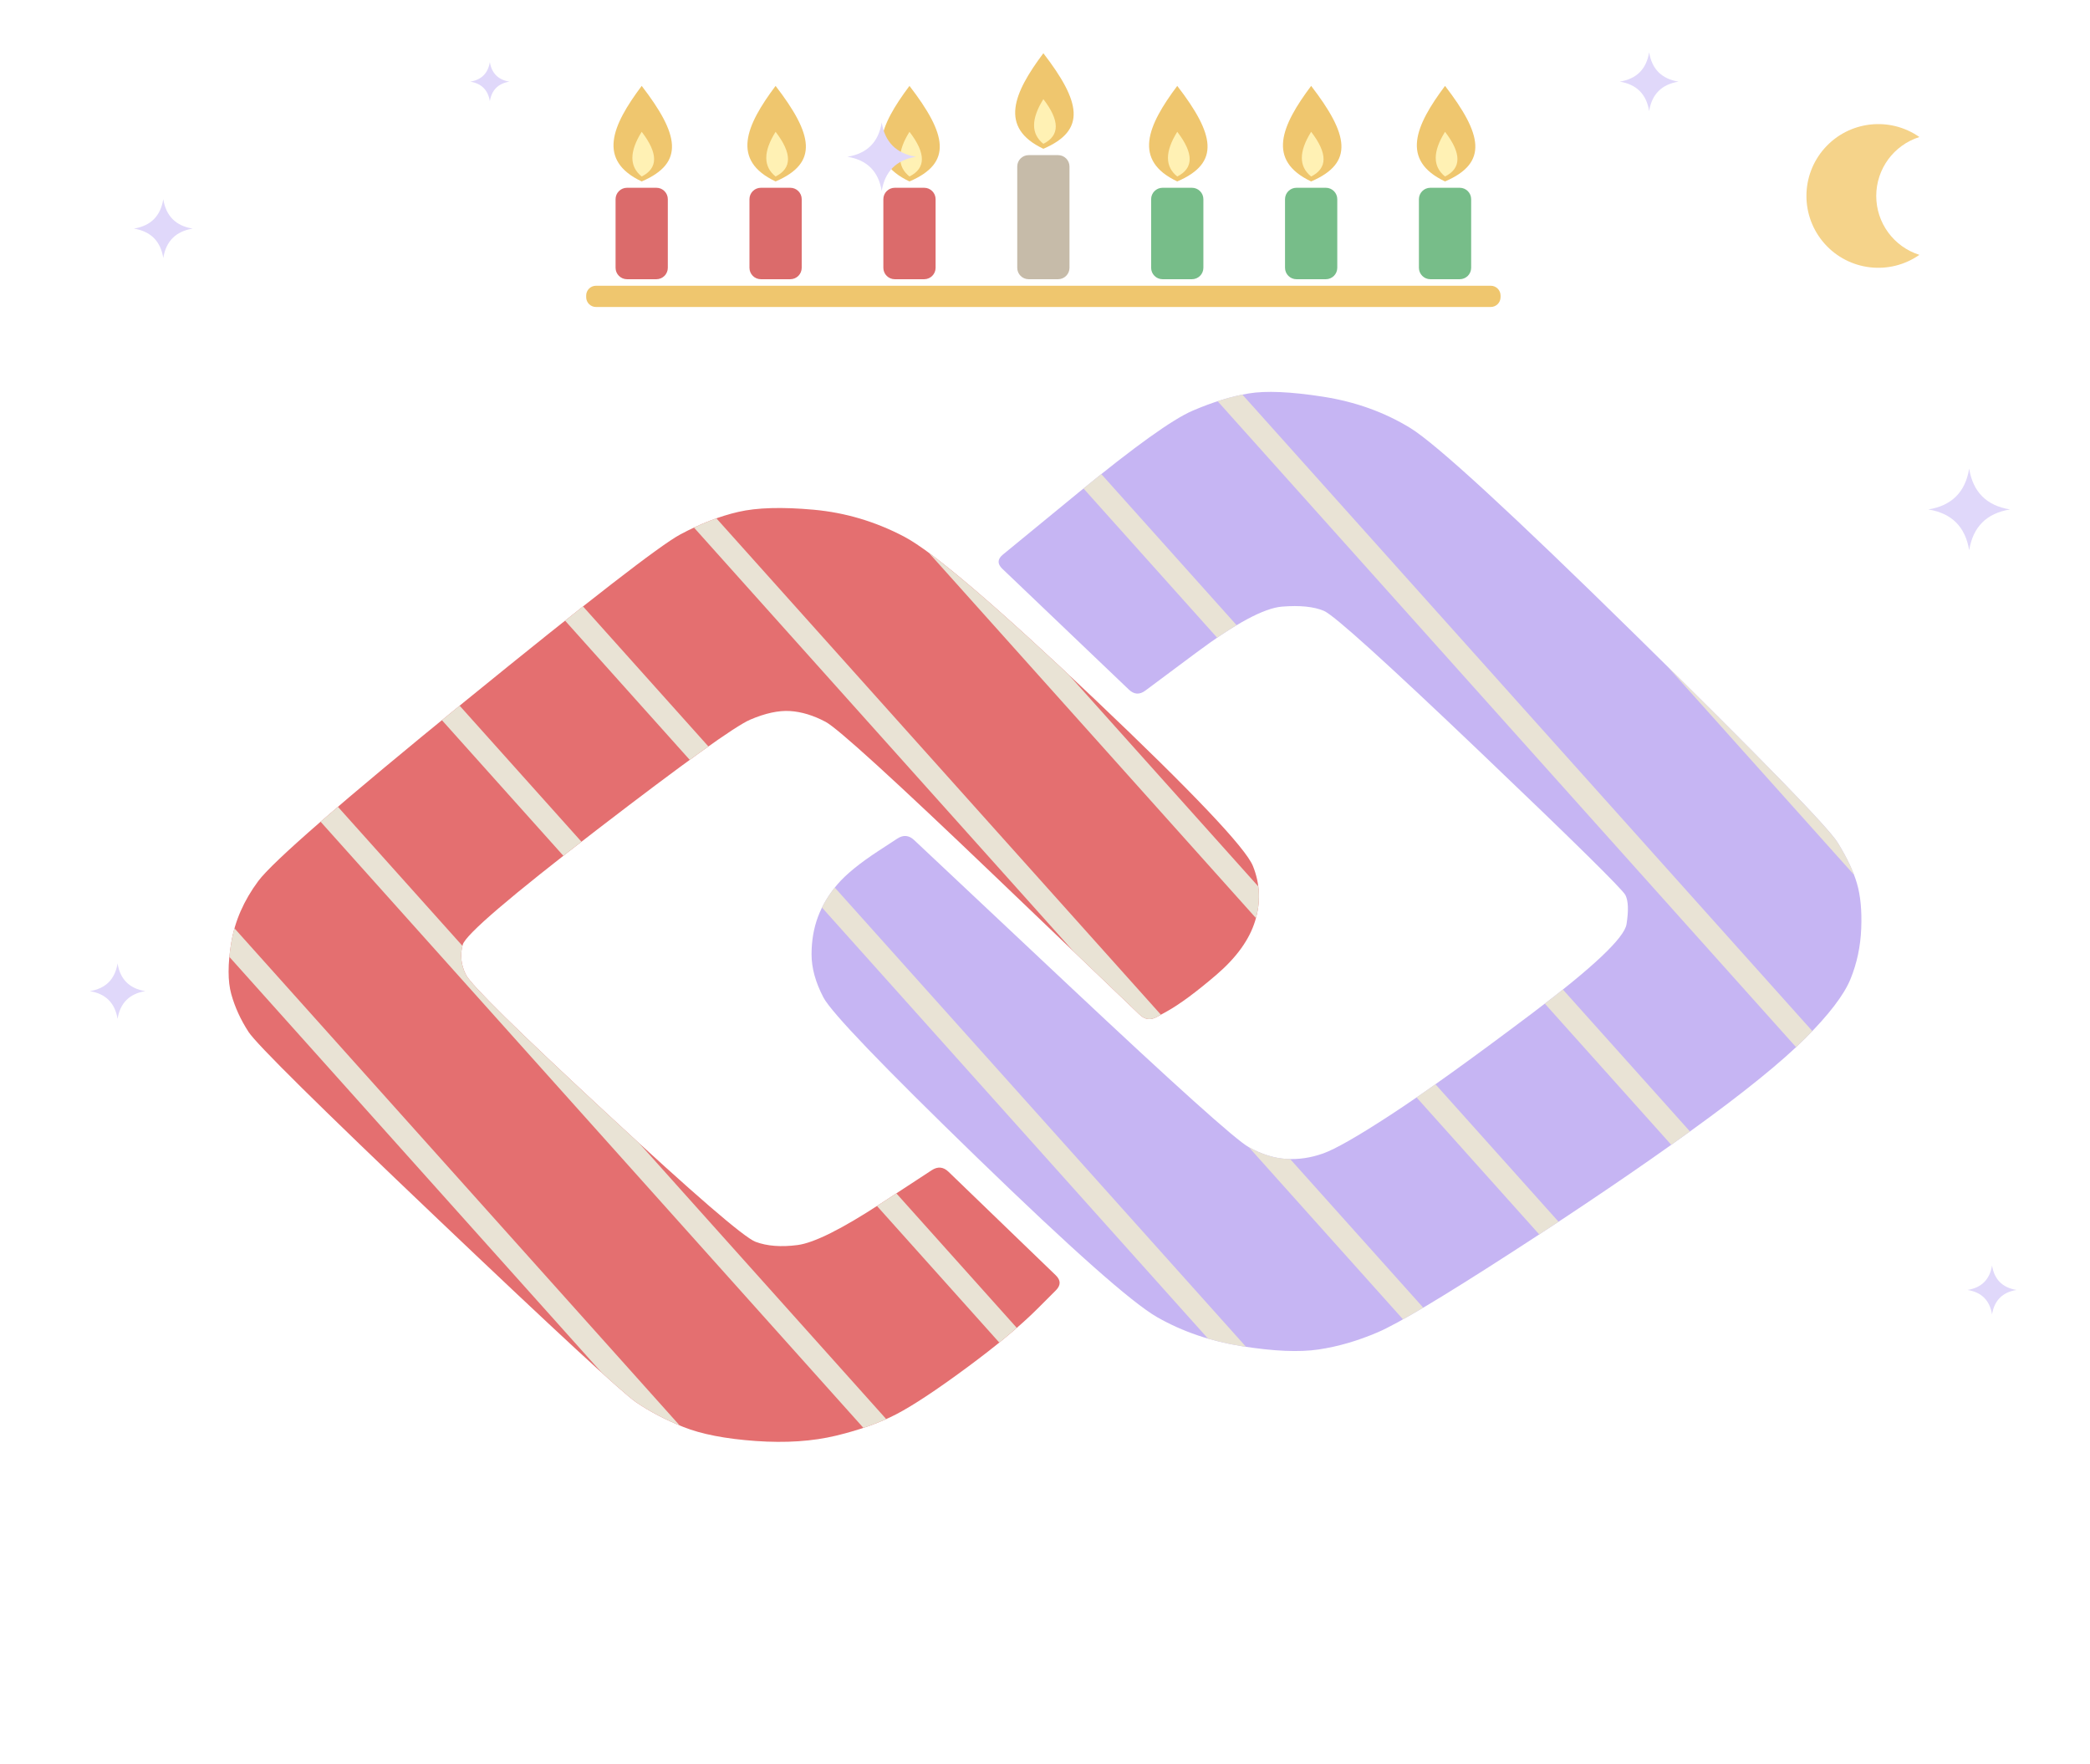
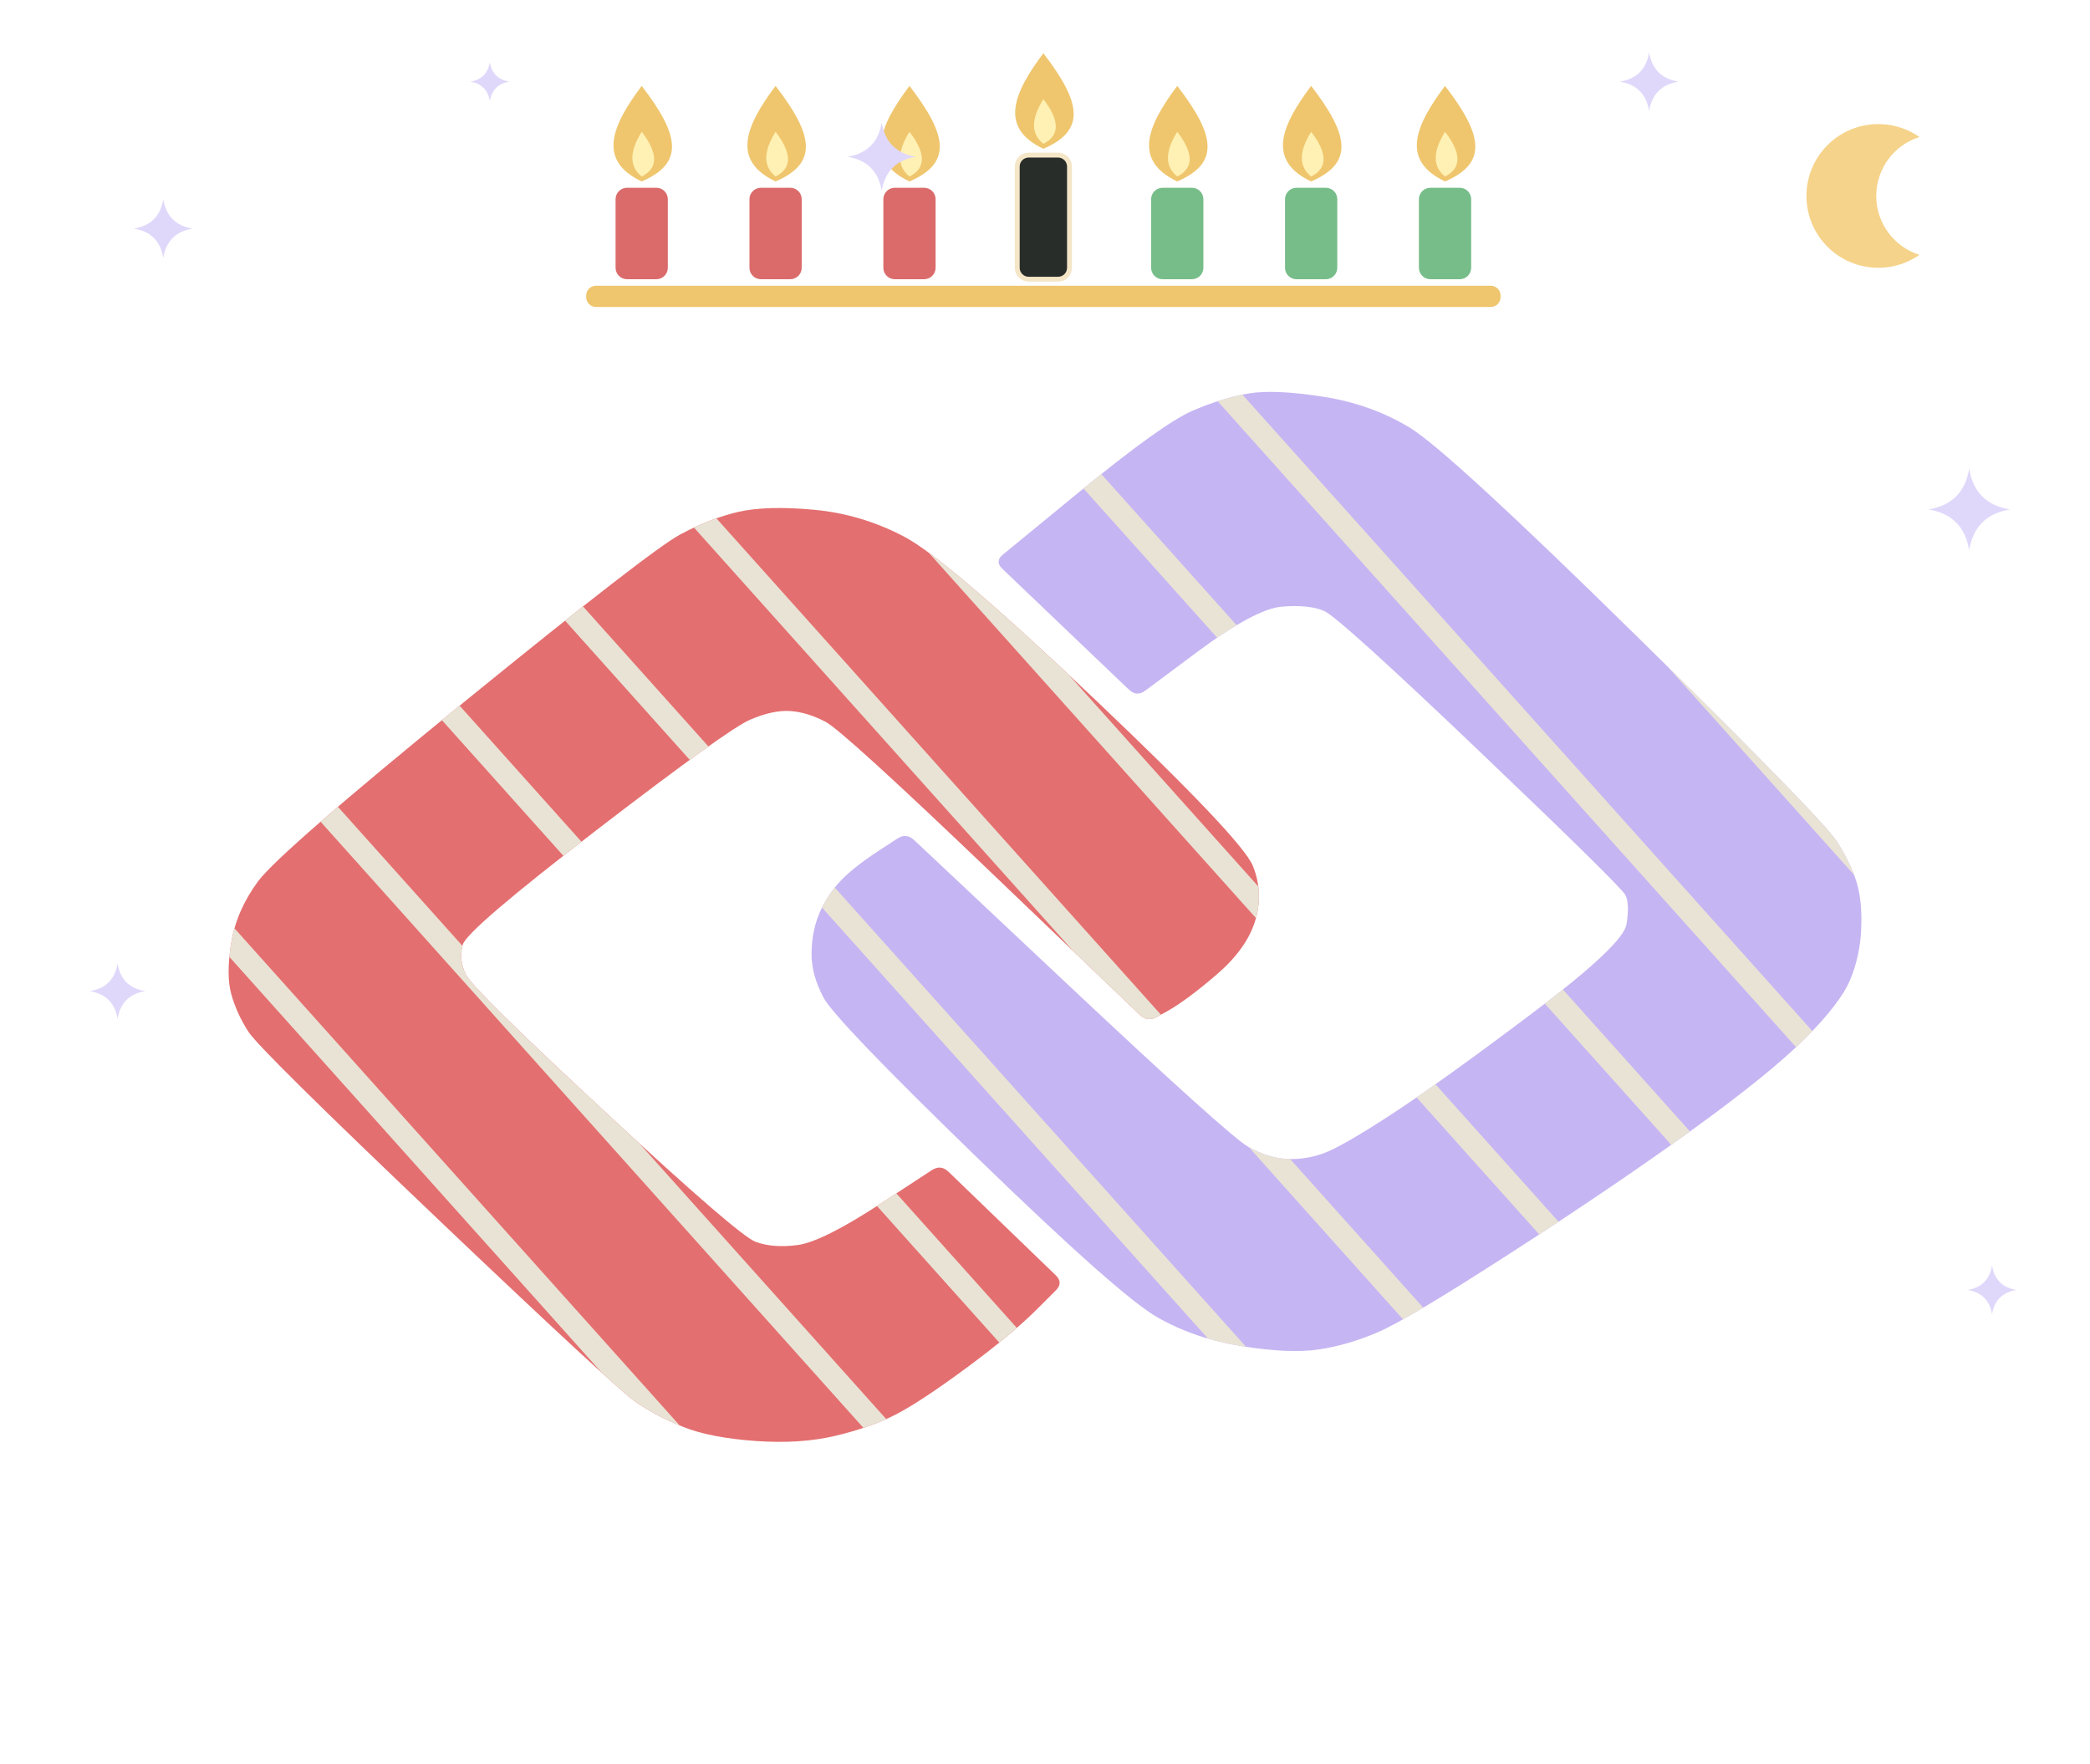
<svg xmlns="http://www.w3.org/2000/svg" width="1280" height="1080" viewBox="-140 -240 1280 1080" role="img" aria-labelledby="title desc">
  <defs>
    <clipPath id="left">
      <path d="M312.200 73.490 Q329.340 69.530 358.350 72.170 Q387.360 74.800 413.740 88.650 Q440.110 102.500 530.440 188.210 Q620.770 273.930 627.360 290.410 Q633.960 306.890 628.680 324.040 Q623.410 341.180 604.950 357.000 Q586.480 372.830 574.620 379.420 L568.510 382.810 Q562.750 386.010 557.990 381.450 L469.780 297.000 Q376.810 207.990 365.600 202.060 Q354.400 196.120 343.850 195.460 Q333.300 194.800 319.450 200.740 Q305.600 206.670 225.820 267.990 Q146.040 329.310 143.410 338.540 Q140.770 347.770 145.380 357.000 Q150.000 366.230 231.100 441.400 Q312.200 516.560 322.750 520.520 Q333.300 524.470 348.460 522.500 Q363.630 520.520 399.890 496.780 L430.640 476.660 Q436.150 473.050 440.900 477.620 L506.570 541.000 Q511.320 545.570 506.650 550.240 L495.490 561.400 Q479.670 577.220 451.980 597.660 Q424.290 618.100 409.120 626.010 Q393.960 633.930 372.200 639.200 Q350.440 644.470 322.750 642.500 Q295.060 640.520 278.570 633.930 Q262.090 627.330 249.560 618.760 Q237.030 610.190 128.240 506.670 Q19.450 403.160 12.200 391.950 Q4.950 380.740 1.650 368.870 Q-1.650 357.000 1.650 337.220 Q4.950 317.440 18.130 299.640 Q31.320 281.840 144.730 189.530 Q258.130 97.220 276.590 87.330 Q295.060 77.440 312.200 73.490 Z" />
    </clipPath>
    <clipPath id="right">
      <path d="M624.730 0.960 Q640.550 -1.680 670.220 2.940 Q699.890 7.550 723.630 22.060 Q747.360 36.560 862.090 149.310 Q976.810 262.060 985.380 275.900 Q993.960 289.750 997.250 300.960 Q1000.550 312.170 999.890 328.650 Q999.230 345.130 993.300 359.640 Q987.360 374.150 965.600 395.900 Q943.850 417.660 896.370 451.950 Q848.900 486.230 785.600 527.110 Q722.310 567.990 703.850 575.900 Q685.380 583.820 667.580 586.450 Q649.780 589.090 620.770 584.470 Q591.760 579.860 568.680 566.670 Q545.600 553.490 458.570 469.090 Q371.540 384.690 364.290 370.850 Q357.030 357.000 357.030 344.470 Q357.030 331.950 360.990 321.400 Q364.950 310.850 372.860 301.620 Q380.770 292.390 397.910 281.180 L409.540 273.580 Q415.060 269.970 419.860 274.480 L513.960 362.940 Q612.860 455.900 624.730 462.500 Q636.590 469.090 647.800 469.750 Q659.010 470.410 670.220 466.450 Q681.430 462.500 711.760 442.720 Q742.090 422.940 798.130 380.740 Q854.180 338.540 856.150 326.010 Q858.130 313.490 855.490 308.210 Q852.860 302.940 766.480 220.520 Q680.110 138.100 670.880 134.140 Q661.650 130.190 645.170 131.510 Q628.680 132.830 592.420 159.860 L561.440 182.950 Q556.150 186.890 551.380 182.340 L473.890 108.360 Q469.120 103.820 474.220 99.640 L520.550 61.620 Q571.980 19.420 590.440 11.510 Q608.900 3.600 624.730 0.960 Z" />
    </clipPath>
    <clipPath id="both">
      <path d="M312.200 73.490 Q329.340 69.530 358.350 72.170 Q387.360 74.800 413.740 88.650 Q440.110 102.500 530.440 188.210 Q620.770 273.930 627.360 290.410 Q633.960 306.890 628.680 324.040 Q623.410 341.180 604.950 357.000 Q586.480 372.830 574.620 379.420 L568.510 382.810 Q562.750 386.010 557.990 381.450 L469.780 297.000 Q376.810 207.990 365.600 202.060 Q354.400 196.120 343.850 195.460 Q333.300 194.800 319.450 200.740 Q305.600 206.670 225.820 267.990 Q146.040 329.310 143.410 338.540 Q140.770 347.770 145.380 357.000 Q150.000 366.230 231.100 441.400 Q312.200 516.560 322.750 520.520 Q333.300 524.470 348.460 522.500 Q363.630 520.520 399.890 496.780 L430.640 476.660 Q436.150 473.050 440.900 477.620 L506.570 541.000 Q511.320 545.570 506.650 550.240 L495.490 561.400 Q479.670 577.220 451.980 597.660 Q424.290 618.100 409.120 626.010 Q393.960 633.930 372.200 639.200 Q350.440 644.470 322.750 642.500 Q295.060 640.520 278.570 633.930 Q262.090 627.330 249.560 618.760 Q237.030 610.190 128.240 506.670 Q19.450 403.160 12.200 391.950 Q4.950 380.740 1.650 368.870 Q-1.650 357.000 1.650 337.220 Q4.950 317.440 18.130 299.640 Q31.320 281.840 144.730 189.530 Q258.130 97.220 276.590 87.330 Q295.060 77.440 312.200 73.490 Z M624.730 0.960 Q640.550 -1.680 670.220 2.940 Q699.890 7.550 723.630 22.060 Q747.360 36.560 862.090 149.310 Q976.810 262.060 985.380 275.900 Q993.960 289.750 997.250 300.960 Q1000.550 312.170 999.890 328.650 Q999.230 345.130 993.300 359.640 Q987.360 374.150 965.600 395.900 Q943.850 417.660 896.370 451.950 Q848.900 486.230 785.600 527.110 Q722.310 567.990 703.850 575.900 Q685.380 583.820 667.580 586.450 Q649.780 589.090 620.770 584.470 Q591.760 579.860 568.680 566.670 Q545.600 553.490 458.570 469.090 Q371.540 384.690 364.290 370.850 Q357.030 357.000 357.030 344.470 Q357.030 331.950 360.990 321.400 Q364.950 310.850 372.860 301.620 Q380.770 292.390 397.910 281.180 L409.540 273.580 Q415.060 269.970 419.860 274.480 L513.960 362.940 Q612.860 455.900 624.730 462.500 Q636.590 469.090 647.800 469.750 Q659.010 470.410 670.220 466.450 Q681.430 462.500 711.760 442.720 Q742.090 422.940 798.130 380.740 Q854.180 338.540 856.150 326.010 Q858.130 313.490 855.490 308.210 Q852.860 302.940 766.480 220.520 Q680.110 138.100 670.880 134.140 Q661.650 130.190 645.170 131.510 Q628.680 132.830 592.420 159.860 L561.440 182.950 Q556.150 186.890 551.380 182.340 L473.890 108.360 Q469.120 103.820 474.220 99.640 L520.550 61.620 Q571.980 19.420 590.440 11.510 Q608.900 3.600 624.730 0.960 Z" />
    </clipPath>
  </defs>
  <g id="supporting-art" />
  <g id="native-links">
    <path d="M312.200 73.490 Q329.340 69.530 358.350 72.170 Q387.360 74.800 413.740 88.650 Q440.110 102.500 530.440 188.210 Q620.770 273.930 627.360 290.410 Q633.960 306.890 628.680 324.040 Q623.410 341.180 604.950 357.000 Q586.480 372.830 574.620 379.420 L568.510 382.810 Q562.750 386.010 557.990 381.450 L469.780 297.000 Q376.810 207.990 365.600 202.060 Q354.400 196.120 343.850 195.460 Q333.300 194.800 319.450 200.740 Q305.600 206.670 225.820 267.990 Q146.040 329.310 143.410 338.540 Q140.770 347.770 145.380 357.000 Q150.000 366.230 231.100 441.400 Q312.200 516.560 322.750 520.520 Q333.300 524.470 348.460 522.500 Q363.630 520.520 399.890 496.780 L430.640 476.660 Q436.150 473.050 440.900 477.620 L506.570 541.000 Q511.320 545.570 506.650 550.240 L495.490 561.400 Q479.670 577.220 451.980 597.660 Q424.290 618.100 409.120 626.010 Q393.960 633.930 372.200 639.200 Q350.440 644.470 322.750 642.500 Q295.060 640.520 278.570 633.930 Q262.090 627.330 249.560 618.760 Q237.030 610.190 128.240 506.670 Q19.450 403.160 12.200 391.950 Q4.950 380.740 1.650 368.870 Q-1.650 357.000 1.650 337.220 Q4.950 317.440 18.130 299.640 Q31.320 281.840 144.730 189.530 Q258.130 97.220 276.590 87.330 Q295.060 77.440 312.200 73.490 Z" fill="#E46F70" id="left-link" />
    <path d="M624.730 0.960 Q640.550 -1.680 670.220 2.940 Q699.890 7.550 723.630 22.060 Q747.360 36.560 862.090 149.310 Q976.810 262.060 985.380 275.900 Q993.960 289.750 997.250 300.960 Q1000.550 312.170 999.890 328.650 Q999.230 345.130 993.300 359.640 Q987.360 374.150 965.600 395.900 Q943.850 417.660 896.370 451.950 Q848.900 486.230 785.600 527.110 Q722.310 567.990 703.850 575.900 Q685.380 583.820 667.580 586.450 Q649.780 589.090 620.770 584.470 Q591.760 579.860 568.680 566.670 Q545.600 553.490 458.570 469.090 Q371.540 384.690 364.290 370.850 Q357.030 357.000 357.030 344.470 Q357.030 331.950 360.990 321.400 Q364.950 310.850 372.860 301.620 Q380.770 292.390 397.910 281.180 L409.540 273.580 Q415.060 269.970 419.860 274.480 L513.960 362.940 Q612.860 455.900 624.730 462.500 Q636.590 469.090 647.800 469.750 Q659.010 470.410 670.220 466.450 Q681.430 462.500 711.760 442.720 Q742.090 422.940 798.130 380.740 Q854.180 338.540 856.150 326.010 Q858.130 313.490 855.490 308.210 Q852.860 302.940 766.480 220.520 Q680.110 138.100 670.880 134.140 Q661.650 130.190 645.170 131.510 Q628.680 132.830 592.420 159.860 L561.440 182.950 Q556.150 186.890 551.380 182.340 L473.890 108.360 Q469.120 103.820 474.220 99.640 L520.550 61.620 Q571.980 19.420 590.440 11.510 Q608.900 3.600 624.730 0.960 Z" fill="#C6B5F3" id="right-link" />
  </g>
  <g id="integrated-details">
    <g clip-path="url(#both)">
      <path d="M-300 0 L300 670" fill="none" stroke="#E9E3D5" stroke-width="14" stroke-linecap="round" stroke-linejoin="round" />
      <path d="M-170 0 L430 670" fill="none" stroke="#E9E3D5" stroke-width="14" stroke-linecap="round" stroke-linejoin="round" />
      <path d="M-40 0 L560 670" fill="none" stroke="#E9E3D5" stroke-width="14" stroke-linecap="round" stroke-linejoin="round" />
      <path d="M90 0 L690 670" fill="none" stroke="#E9E3D5" stroke-width="14" stroke-linecap="round" stroke-linejoin="round" />
      <path d="M220 0 L820 670" fill="none" stroke="#E9E3D5" stroke-width="14" stroke-linecap="round" stroke-linejoin="round" />
      <path d="M350 0 L950 670" fill="none" stroke="#E9E3D5" stroke-width="14" stroke-linecap="round" stroke-linejoin="round" />
      <path d="M480 0 L1080 670" fill="none" stroke="#E9E3D5" stroke-width="14" stroke-linecap="round" stroke-linejoin="round" />
      <path d="M610 0 L1210 670" fill="none" stroke="#E9E3D5" stroke-width="14" stroke-linecap="round" stroke-linejoin="round" />
      <path d="M740 0 L1340 670" fill="none" stroke="#E9E3D5" stroke-width="14" stroke-linecap="round" stroke-linejoin="round" />
      <path d="M870 0 L1470 670" fill="none" stroke="#E9E3D5" stroke-width="14" stroke-linecap="round" stroke-linejoin="round" />
      <path d="M1000 0 L1600 670" fill="none" stroke="#E9E3D5" stroke-width="14" stroke-linecap="round" stroke-linejoin="round" />
      <path d="M1130 0 L1730 670" fill="none" stroke="#E9E3D5" stroke-width="14" stroke-linecap="round" stroke-linejoin="round" />
      <path d="M1260 0 L1860 670" fill="none" stroke="#E9E3D5" stroke-width="14" stroke-linecap="round" stroke-linejoin="round" />
    </g>
  </g>
  <g id="overhanging-details">
    <rect x="237" y="-125" width="32" height="56" rx="7" fill="#DB6B6B" />
    <g transform="translate(253 -138) rotate(0) scale(0.76)">
      <path d="M0 -65 C30 -26 35 -3 0 12 C-36 -5 -24 -33 0 -65Z" fill="#EFC66E" />
      <path d="M0 -28 Q20 -2 0 8 Q-15 -4 0 -28Z" fill="#FFF1B4" />
    </g>
    <rect x="319" y="-125" width="32" height="56" rx="7" fill="#DB6B6B" />
    <g transform="translate(335 -138) rotate(0) scale(0.76)">
      <path d="M0 -65 C30 -26 35 -3 0 12 C-36 -5 -24 -33 0 -65Z" fill="#EFC66E" />
      <path d="M0 -28 Q20 -2 0 8 Q-15 -4 0 -28Z" fill="#FFF1B4" />
    </g>
    <rect x="401" y="-125" width="32" height="56" rx="7" fill="#DB6B6B" />
    <g transform="translate(417 -138) rotate(0) scale(0.76)">
      <path d="M0 -65 C30 -26 35 -3 0 12 C-36 -5 -24 -33 0 -65Z" fill="#EFC66E" />
      <path d="M0 -28 Q20 -2 0 8 Q-15 -4 0 -28Z" fill="#FFF1B4" />
    </g>
-     <rect x="483" y="-145" width="32" height="76" rx="7" fill="#C6BBA9" />
+     <rect x="483" y="-145" width="32" height="76" rx="7" fill="#292D29" />
    <g transform="translate(499 -158) rotate(0) scale(0.76)">
      <path d="M0 -65 C30 -26 35 -3 0 12 C-36 -5 -24 -33 0 -65Z" fill="#EFC66E" />
      <path d="M0 -28 Q20 -2 0 8 Q-15 -4 0 -28Z" fill="#FFF1B4" />
    </g>
+     <rect x="483" y="-145" width="32" height="76" rx="7" fill="none" stroke="#F4E6C7" stroke-width="3" />
    <rect x="565" y="-125" width="32" height="56" rx="7" fill="#77BD89" />
    <g transform="translate(581 -138) rotate(0) scale(0.76)">
      <path d="M0 -65 C30 -26 35 -3 0 12 C-36 -5 -24 -33 0 -65Z" fill="#EFC66E" />
      <path d="M0 -28 Q20 -2 0 8 Q-15 -4 0 -28Z" fill="#FFF1B4" />
    </g>
    <rect x="647" y="-125" width="32" height="56" rx="7" fill="#77BD89" />
    <g transform="translate(663 -138) rotate(0) scale(0.76)">
      <path d="M0 -65 C30 -26 35 -3 0 12 C-36 -5 -24 -33 0 -65Z" fill="#EFC66E" />
      <path d="M0 -28 Q20 -2 0 8 Q-15 -4 0 -28Z" fill="#FFF1B4" />
    </g>
    <rect x="729" y="-125" width="32" height="56" rx="7" fill="#77BD89" />
    <g transform="translate(745 -138) rotate(0) scale(0.76)">
      <path d="M0 -65 C30 -26 35 -3 0 12 C-36 -5 -24 -33 0 -65Z" fill="#EFC66E" />
      <path d="M0 -28 Q20 -2 0 8 Q-15 -4 0 -28Z" fill="#FFF1B4" />
    </g>
    <rect x="219" y="-65" width="560" height="13" rx="6" fill="#EFC66E" />
  </g>
  <g id="channel-nightly-stars">
    <path d="M-40 -118 Q-37.48 -102.52 -22 -100 Q-37.48 -97.48 -40 -82 Q-42.52 -97.48 -58 -100 Q-42.52 -102.52 -40 -118Z" fill="#E0D8FA" />
    <path d="M160 -202 Q161.68 -191.68 172 -190 Q161.68 -188.32 160 -178 Q158.32 -188.32 148 -190 Q158.32 -191.68 160 -202Z" fill="#E0D8FA" />
    <path d="M400 -165 Q402.94 -146.94 421 -144 Q402.94 -141.06 400 -123 Q397.06 -141.06 379 -144 Q397.06 -146.94 400 -165Z" fill="#E0D8FA" />
    <path d="M870 -208 Q872.52 -192.52 888 -190 Q872.52 -187.48 870 -172 Q867.48 -187.48 852 -190 Q867.48 -192.52 870 -208Z" fill="#E0D8FA" />
    <path d="M1066 47 Q1069.5 68.5 1091 72 Q1069.5 75.5 1066 97 Q1062.5 75.5 1041 72 Q1062.5 68.5 1066 47Z" fill="#E0D8FA" />
    <path d="M1080 535 Q1082.1 547.9 1095 550 Q1082.1 552.1 1080 565 Q1077.9 552.1 1065 550 Q1077.9 547.9 1080 535Z" fill="#E0D8FA" />
    <path d="M-68 350 Q-65.62 364.62 -51 367 Q-65.62 369.38 -68 384 Q-70.38 369.38 -85 367 Q-70.38 364.62 -68 350Z" fill="#E0D8FA" />
    <path d="M1035.52 -156.08 A44 44 0 1 0 1035.52 -83.92 A37.84 37.84 0 0 1 1035.52 -156.08Z" fill="#F5D38A" />
  </g>
</svg>
